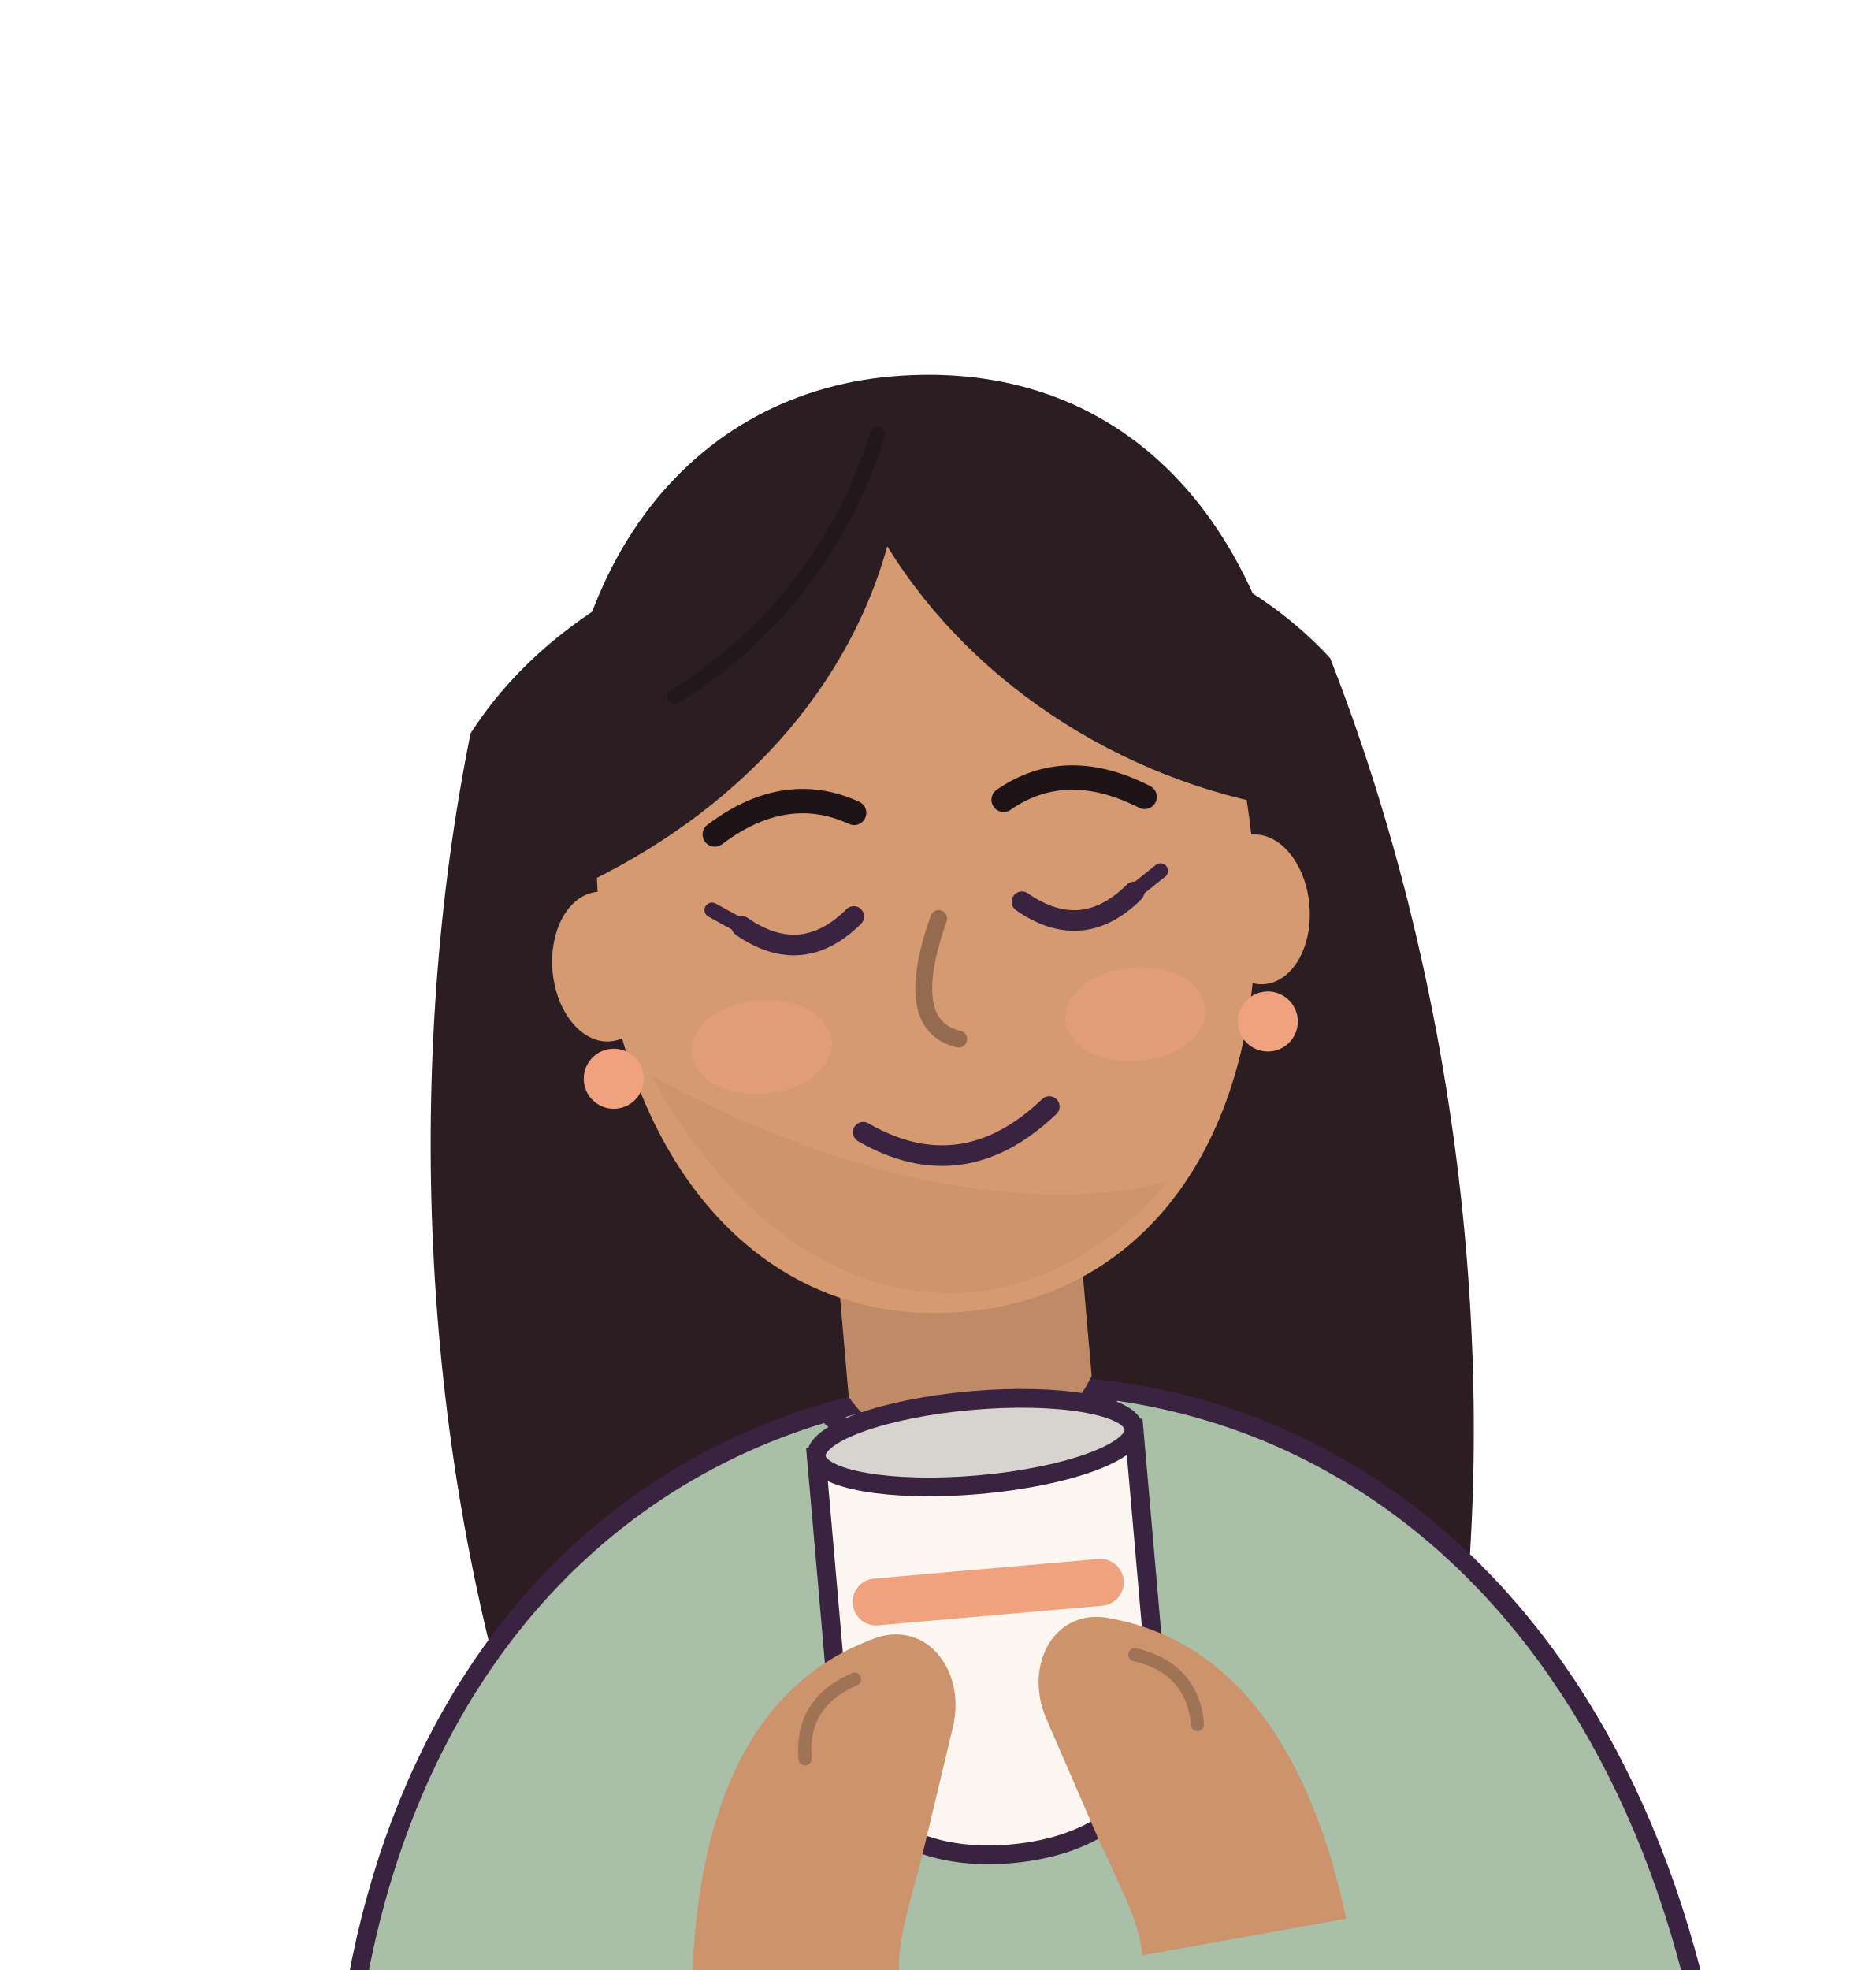
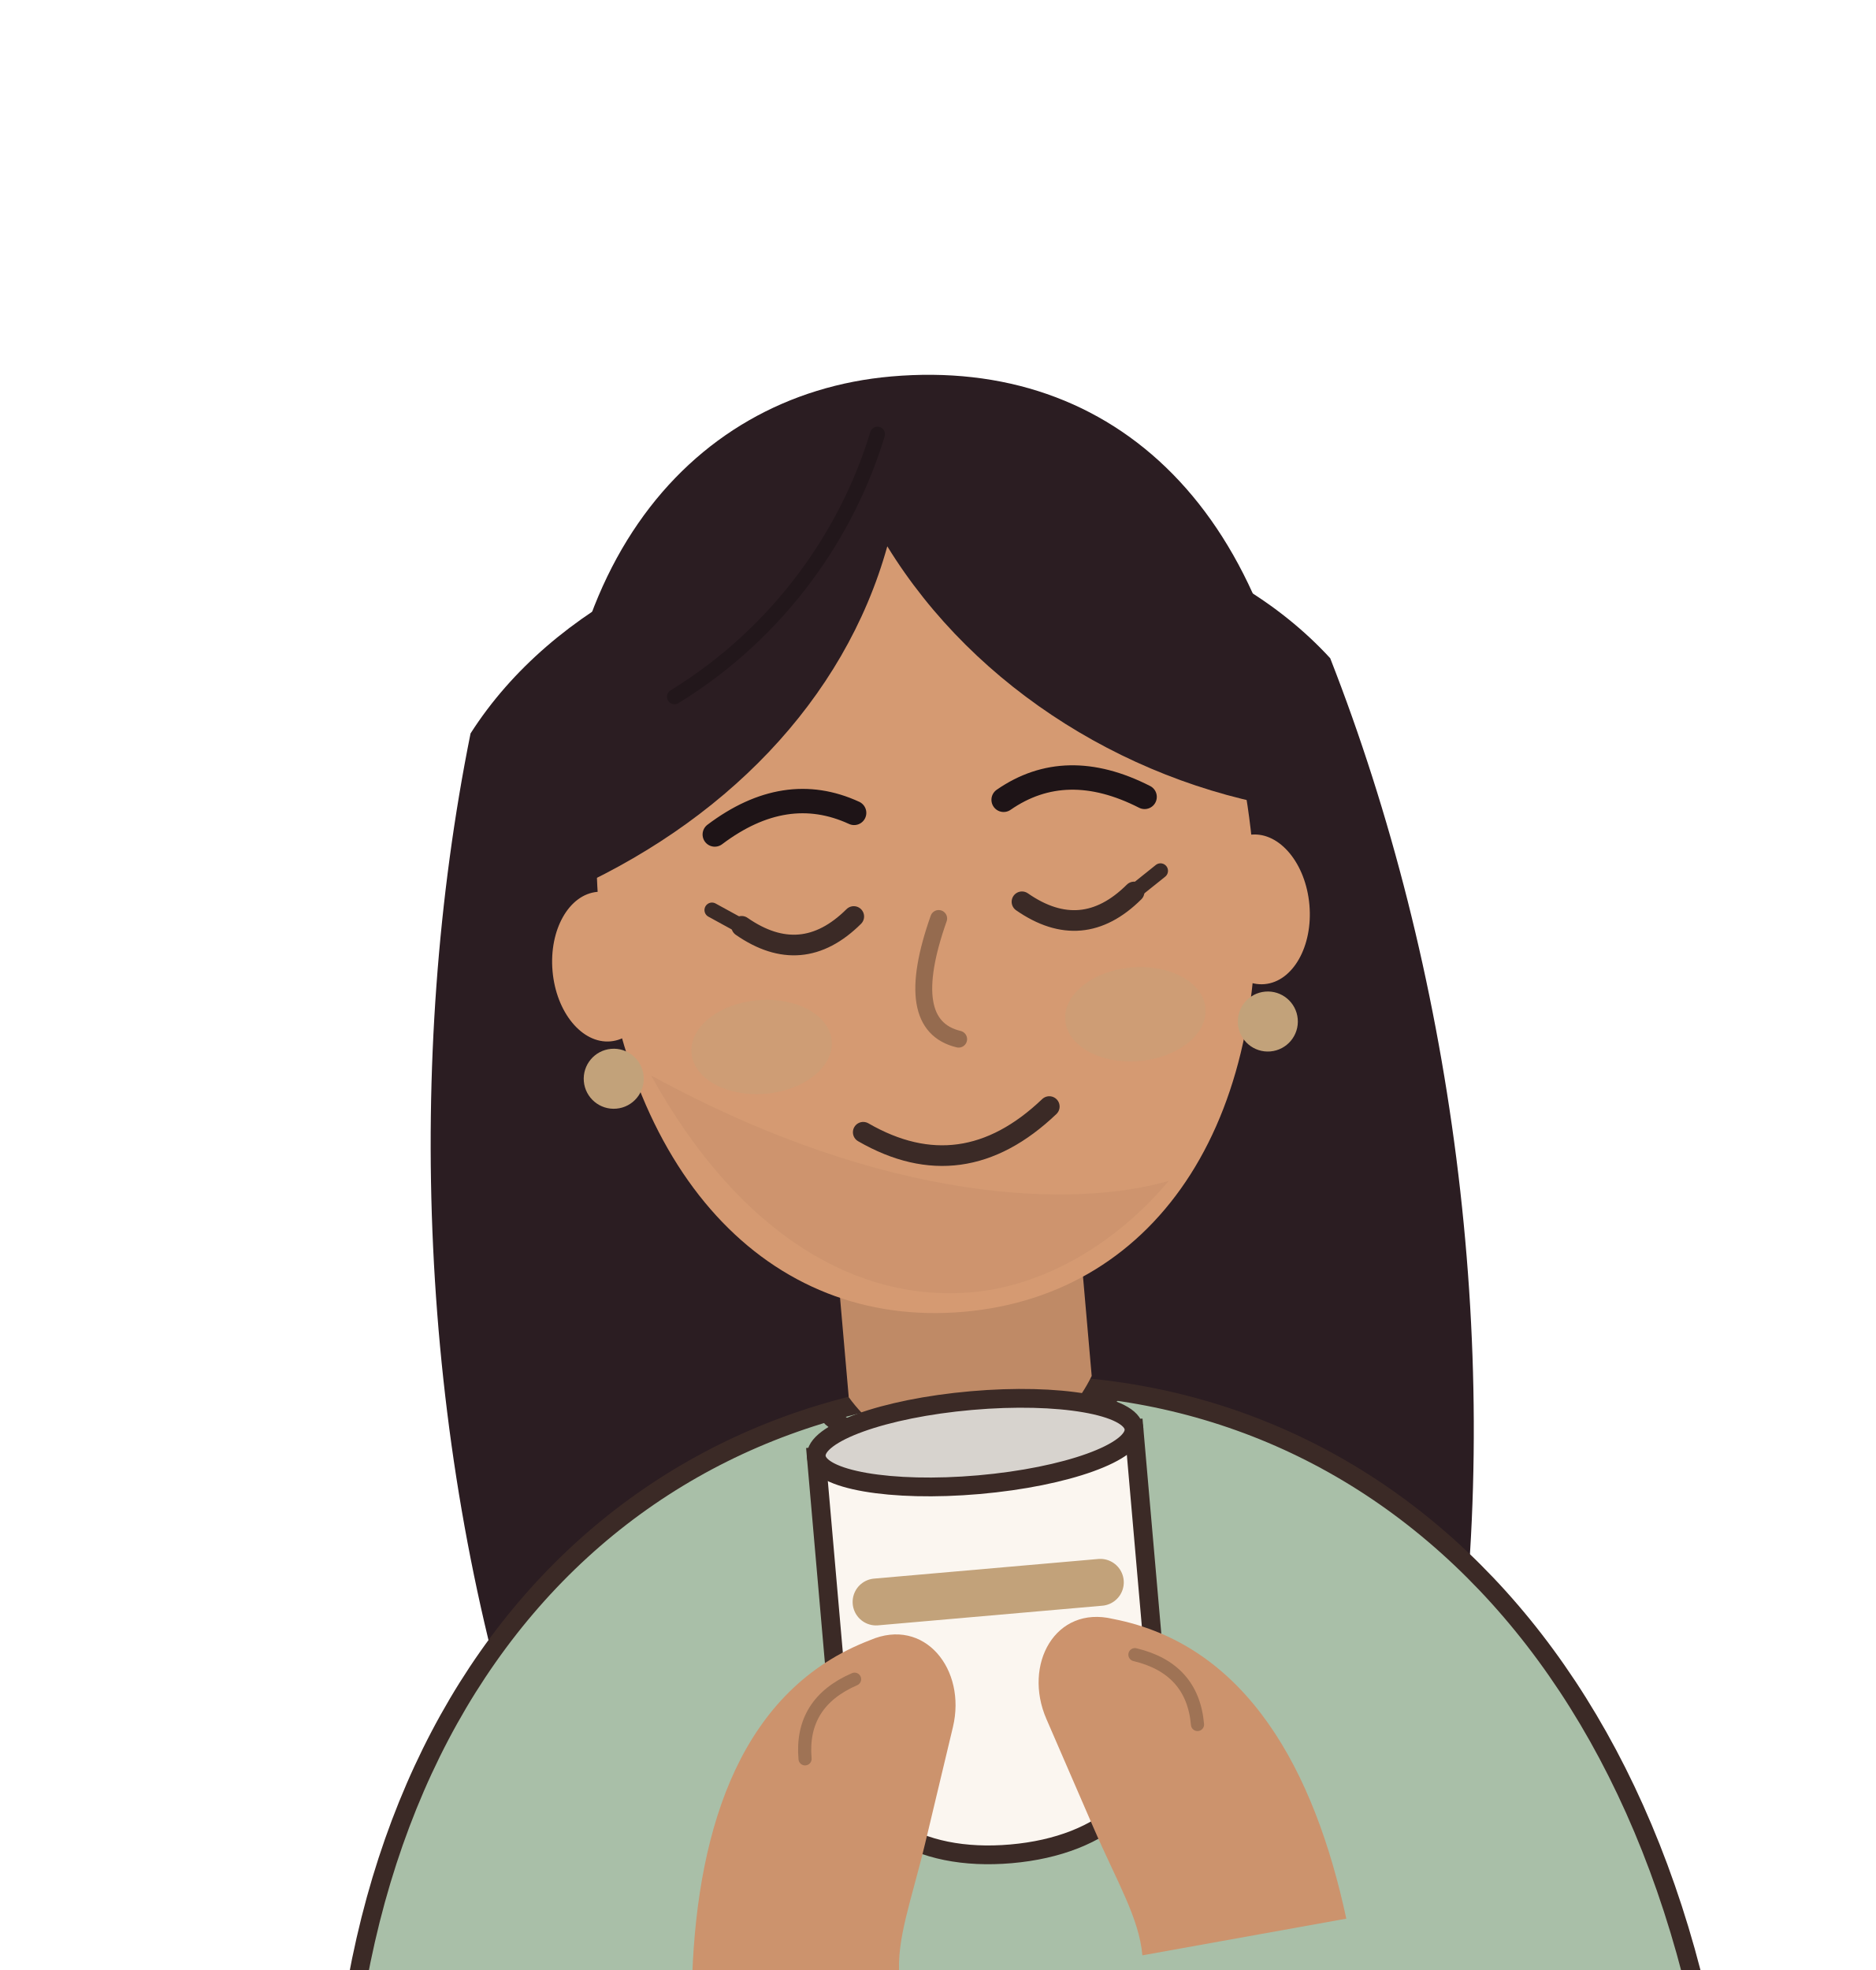
<svg xmlns="http://www.w3.org/2000/svg" viewBox="0 0 200 210" role="img">
  <defs>
    <filter id="g-story1-bare" x="0" y="0" width="100%" height="100%">
      <feTurbulence type="fractalNoise" baseFrequency=".9" numOctaves="2" seed="4" />
      <feColorMatrix values="0 0 0 0 .23  0 0 0 0 .14  0 0 0 0 .25  0 0 0 .09 0" />
      <feComposite in2="SourceGraphic" operator="in" />
    </filter>
  </defs>
  <g transform="rotate(-5 100 120)">
    <path d="M54 74c-10 34-12 74-4 110 22 12 78 12 100 0 8-36 6-76-4-110-20-26-72-26-92 0z" fill="#2b1d22" />
-     <path d="M26 240c0-58 32-92 74-92s74 34 74 92z" fill="#a9bfa8" stroke="#3a2340" stroke-width="2" />
+     <path d="M26 240c0-58 32-92 74-92s74 34 74 92z" fill="#a9bfa8" stroke="#3B2A26" stroke-width="2" />
    <path d="M88 126v22c6 10 20 10 26 0v-22z" fill="#bf8a66" stroke="none" />
-     <path d="M86 150q14 14 30 0" stroke-linecap="round" stroke-linejoin="round" fill="none" stroke-width="2" stroke="#3a2340" />
+     <path d="M86 150q14 14 30 0" stroke-linecap="round" stroke-linejoin="round" fill="none" stroke-width="2" stroke="#3B2A26" />
    <g transform="translate(0 -6)">
-       <path d="M84 160h34v30c0 9-7 14-17 14s-17-5-17-14z" fill="#fbf6f0" stroke="#3a2340" stroke-width="2" />
-       <ellipse cx="101" cy="160" rx="17" ry="4.5" fill="#d7d3ce" stroke="#3a2340" stroke-width="2" />
-       <path d="M89 176h24" stroke="#f0a27f" stroke-width="5" stroke-linecap="round" />
+       <path d="M84 160h34v30c0 9-7 14-17 14s-17-5-17-14z" fill="#fbf6f0" stroke="#3B2A26" stroke-width="2" />
+       <ellipse cx="101" cy="160" rx="17" ry="4.5" fill="#d7d3ce" stroke="#3B2A26" stroke-width="2" />
+       <path d="M89 176h24" stroke="#C2A27A" stroke-width="5" stroke-linecap="round" />
      <path d="M66 214c2-16 8-30 22-34 6-2 10 4 8 10l-4 12c-2 6-4 10-4 14z" fill="#cc936d" stroke="none" />
      <path d="M136 214c-2-16-8-30-22-34-6-2-10 4-8 10l4 12c2 6 4 10 4 14z" fill="#cc936d" stroke="none" />
      <path d="M86 184q-6 2-6 8M116 184q6 2 6 8" stroke-linecap="round" stroke-linejoin="round" fill="none" stroke="#9f7355" stroke-width="1.4" />
    </g>
    <path d="M66 94c0-28 15-44 36-44s34 16 34 44c0 28-14 46-35 46S66 122 66 94z" fill="#d59a72" />
    <path d="M70 112c8 18 20 26 32 26 8 0 16-4 22-10-10 2-30 0-54-16z" fill="#bf8a66" opacity=".35" />
    <ellipse cx="66" cy="100" rx="5.5" ry="8" fill="#d59a72" />
    <ellipse cx="136" cy="100" rx="5.5" ry="8" fill="#d59a72" />
-     <ellipse cx="82" cy="110" rx="7.5" ry="5" fill="#f0a27f" opacity=".4" />
-     <ellipse cx="122" cy="110" rx="7.5" ry="5" fill="#f0a27f" opacity=".4" />
-     <path d="M81 97q6 5 12 0M111 97q6 5 12 0" stroke-linecap="round" stroke-linejoin="round" fill="none" stroke-width="2.2" stroke="#3a2340" />
-     <path d="M81 97l-3-2M123 97l3-2" stroke-linecap="round" stroke-linejoin="round" fill="none" stroke-width="1.6" stroke="#3a2340" />
+     <ellipse cx="82" cy="110" rx="7.5" ry="5" fill="#C2A27A" opacity=".4" />
+     <ellipse cx="122" cy="110" rx="7.5" ry="5" fill="#C2A27A" opacity=".4" />
+     <path d="M81 97q6 5 12 0M111 97q6 5 12 0" stroke-linecap="round" stroke-linejoin="round" fill="none" stroke-width="2.2" stroke="#3B2A26" />
+     <path d="M81 97l-3-2M123 97l3-2" stroke-linecap="round" stroke-linejoin="round" fill="none" stroke-width="1.6" stroke="#3B2A26" />
    <path d="M79 87q8-5 15-1M110 86q7-4 15 1" stroke-linecap="round" stroke-linejoin="round" fill="none" stroke="#1e1417" stroke-width="2.6" />
    <path d="M102 98q-5 11 1 13" stroke-linecap="round" stroke-linejoin="round" fill="none" stroke="#956b4f" stroke-width="1.8" />
-     <path d="M92 120q10 7 20-1" stroke-linecap="round" stroke-linejoin="round" fill="none" stroke-width="2.2" stroke="#3a2340" />
-     <circle cx="66" cy="112" r="3.2" fill="#f0a27f" />
-     <circle cx="136" cy="112" r="3.2" fill="#f0a27f" />
+     <path d="M92 120q10 7 20-1" stroke-linecap="round" stroke-linejoin="round" fill="none" stroke-width="2.2" stroke="#3B2A26" />
+     <circle cx="66" cy="112" r="3.2" fill="#C2A27A" />
+     <circle cx="136" cy="112" r="3.2" fill="#C2A27A" />
    <path d="M62 92c0-34 18-52 40-52 24 0 40 18 40 50-18-4-34-16-42-32-6 16-20 28-38 34z" fill="#2b1d22" />
    <path d="M100 46c-4 10-12 20-24 26" stroke-linecap="round" stroke-linejoin="round" fill="none" stroke="#22171b" stroke-width="1.6" />
  </g>
</svg>
